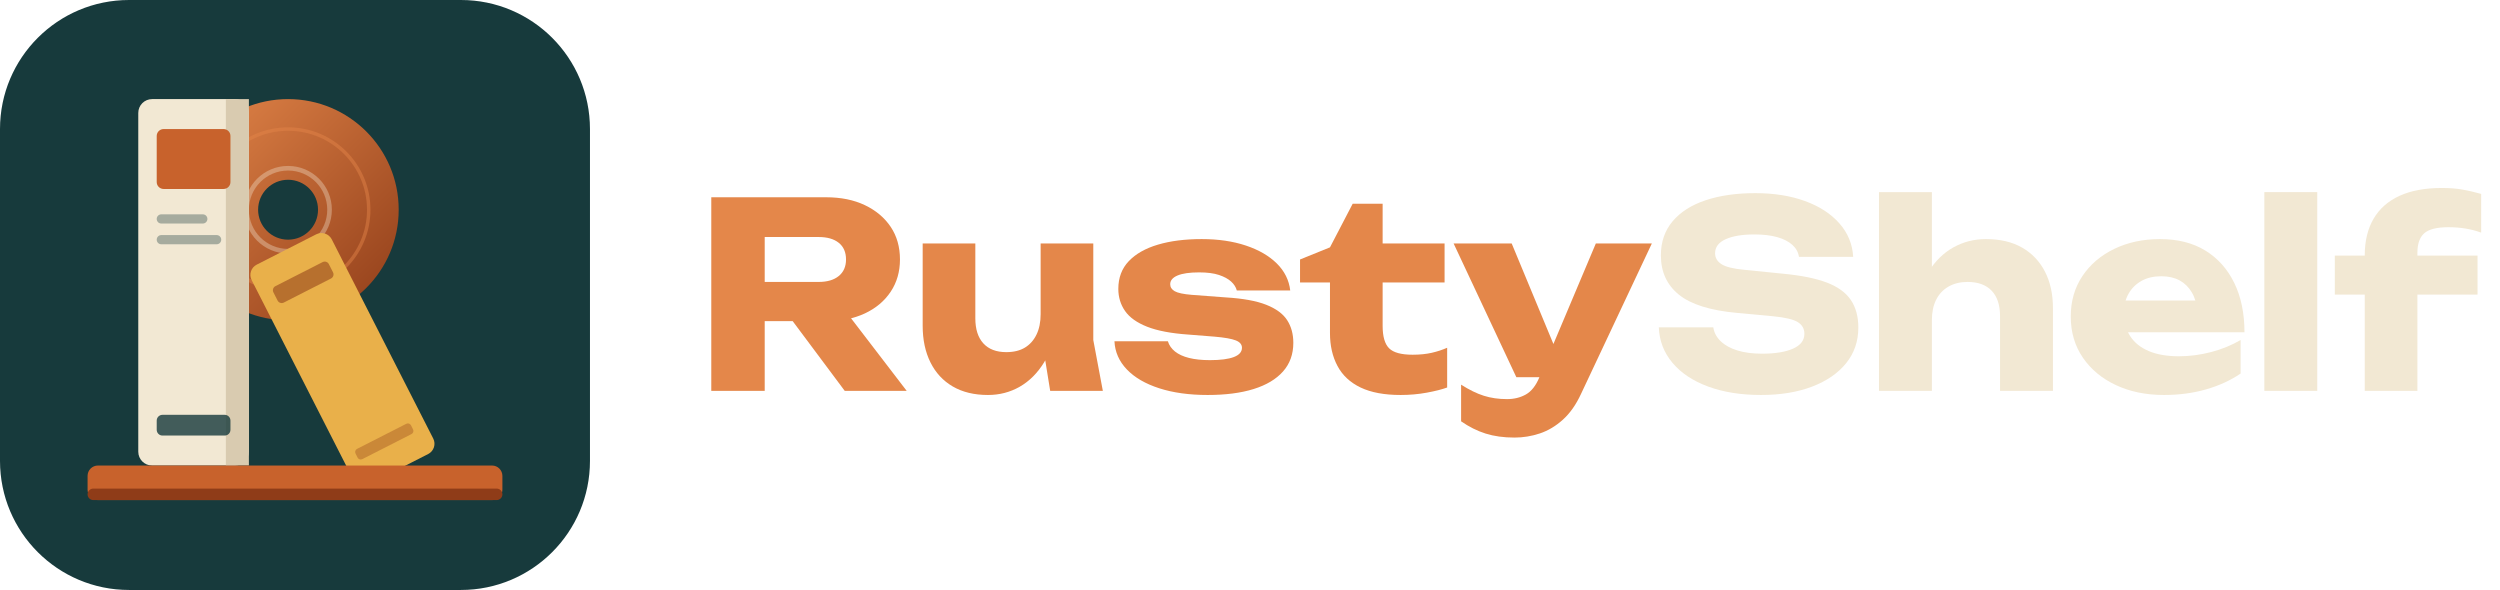
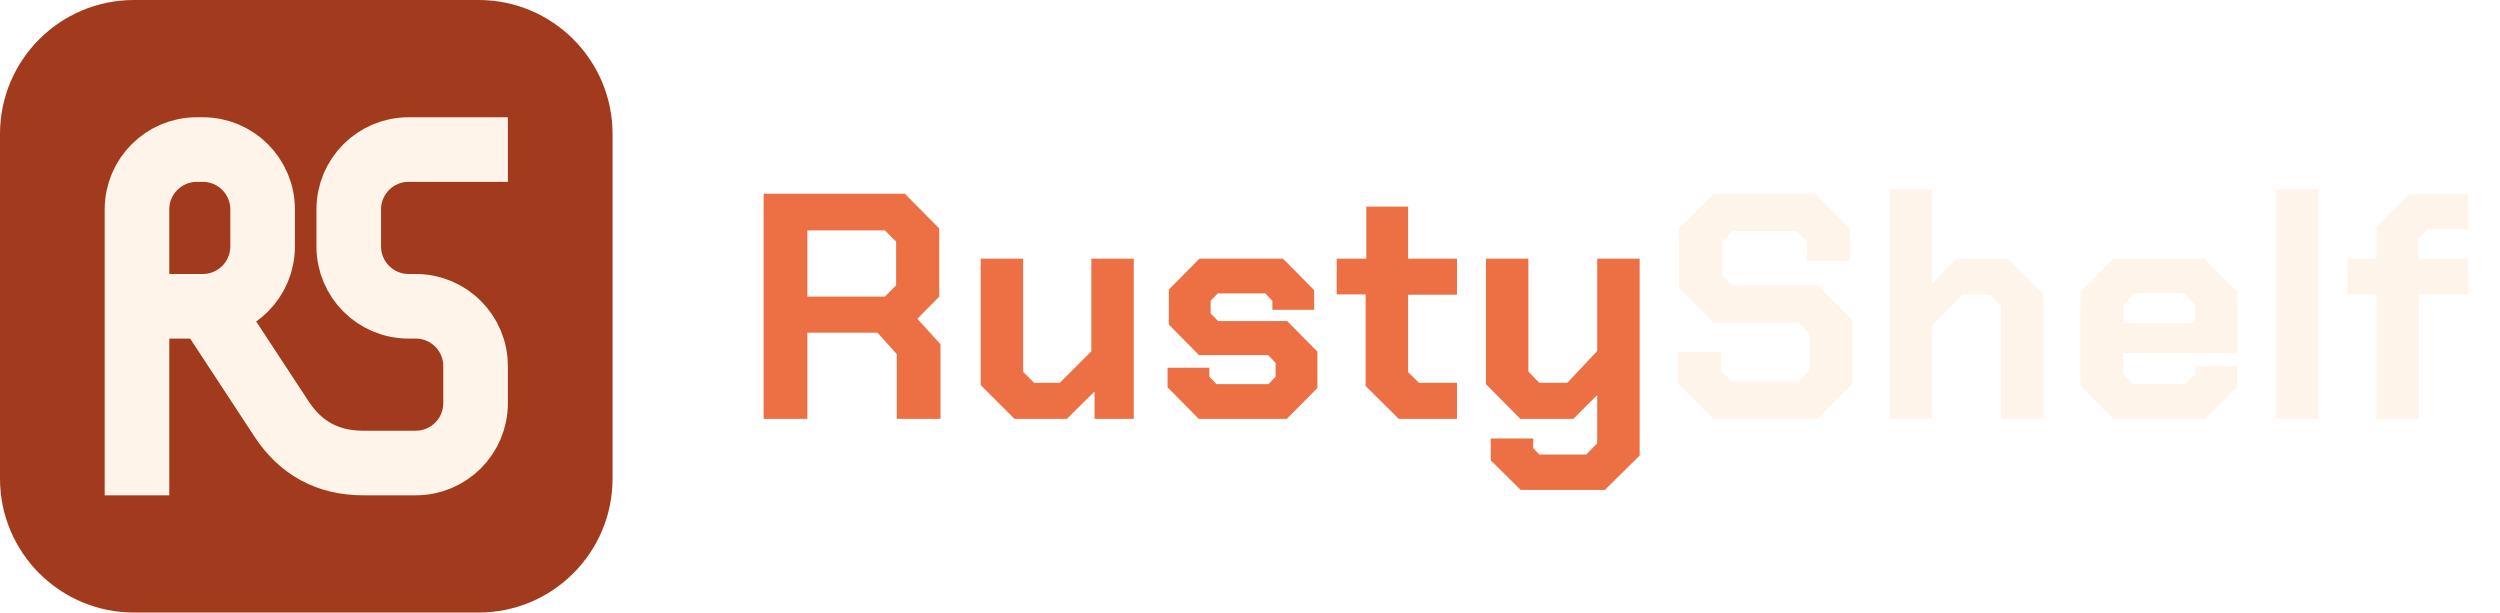
- <svg xmlns="http://www.w3.org/2000/svg" viewBox="0 0 678 160" width="678" height="160" role="img" aria-label="RustyShelf">
+ <svg xmlns="http://www.w3.org/2000/svg" viewBox="0 0 653 160" width="653" height="160" role="img" aria-label="RustyShelf">
  <svg x="0" y="0" width="160" height="160" viewBox="0 0 512 512">
-     <rect width="512" height="512" rx="112" fill="#173a3c" />
-     <defs>
-       <linearGradient id="cu" x1="0" x2="1" y1="0" y2="1">
-         <stop offset="0" stop-color="#e4874a" />
-         <stop offset="1" stop-color="#8f3c18" />
-       </linearGradient>
-     </defs>
-     <circle cx="250" cy="182" r="96" fill="url(#cu)" />
-     <circle cx="250" cy="182" r="70" fill="none" stroke="#e4874a" stroke-opacity=".45" stroke-width="3" />
-     <circle cx="250" cy="182" r="26" fill="#173a3c" />
-     <circle cx="250" cy="182" r="36" fill="none" stroke="#f2e8d3" stroke-opacity=".35" stroke-width="4" />
-     <g transform="rotate(-27 352 404)">
-       <rect x="306" y="190" width="78" height="214" rx="10" fill="#e9b04a" />
-       <rect x="318" y="214" width="54" height="16" rx="4" fill="#8f3c18" fill-opacity=".55" />
-       <rect x="318" y="372" width="54" height="10" rx="3" fill="#8f3c18" fill-opacity=".35" />
+     <rect width="512" height="512" rx="112" fill="#a23b1e" />
+     <g transform="translate(87.5 98.0)" fill="none" stroke="#fff4ea" stroke-width="54" stroke-linejoin="round">
+       <path d="M27,316 V77 A50 50 0 0 1 77,27 H82 A50 50 0 0 1 132,77 V108 A50 50 0 0 1 82,158 H27" />
+       <path d="M86,158 L147.85,252.22 Q172,289 216,289 H260 A50 50 0 0 0 310,239 V208 A50 50 0 0 0 260,158 H254 A50 50 0 0 1 204,108 V77 A50 50 0 0 1 254,27 H337" />
    </g>
-     <rect x="120" y="86" width="96" height="318" rx="12" fill="#f2e8d3" />
-     <rect x="196" y="86" width="20" height="318" fill="#d9cbb0" />
-     <rect x="136" y="112" width="64" height="52" rx="6" fill="#c8622c" />
-     <rect x="136" y="186" width="44" height="8" rx="4" fill="#173a3c" fill-opacity=".35" />
-     <rect x="136" y="204" width="56" height="8" rx="4" fill="#173a3c" fill-opacity=".35" />
-     <rect x="136" y="360" width="64" height="18" rx="5" fill="#173a3c" fill-opacity=".8" />
-     <rect x="76" y="404" width="360" height="30" rx="9" fill="#c8622c" />
-     <rect x="76" y="424" width="360" height="10" rx="5" fill="#8f3c18" />
  </svg>
-   <path d="M202.91 76.46H222.02Q225.52 76.46 227.48 74.85Q229.44 73.24 229.44 70.37Q229.44 67.43 227.48 65.855Q225.52 64.28 222.02 64.28H200.88L207.39 57.35V106.0H192.9V53.5H224.05Q230.07 53.5 234.55 55.635Q239.03 57.77 241.55 61.515Q244.07 65.26 244.07 70.37Q244.07 75.34 241.55 79.12Q239.03 82.9 234.55 85.0Q230.07 87.1 224.05 87.1H202.91ZM210.75 81.43H227.06L245.89 106.0H229.09Z" fill="#e4874a" />
-   <path d="M267.94 107.12Q262.34 107.12 258.385 104.81Q254.43 102.5 252.33 98.265Q250.23 94.03 250.23 88.36V66.03H264.51V86.33Q264.51 90.74 266.68 93.12Q268.85 95.5 272.91 95.5Q275.92 95.5 277.95 94.275Q279.98 93.05 281.1 90.74Q282.22 88.43 282.22 85.21L286.63 87.52Q285.86 93.89 283.165 98.265Q280.47 102.64 276.55 104.88Q272.63 107.12 267.94 107.12ZM284.81 106.0 282.22 89.97V66.03H296.5V92.21L299.09 106.0Z" fill="#e4874a" />
-   <path d="M350.75 92.98Q350.75 97.6 347.95 100.75Q345.15 103.9 339.97 105.51Q334.79 107.12 327.51 107.12Q320.02 107.12 314.385 105.3Q308.75 103.48 305.6 100.19Q302.45 96.9 302.24 92.56H316.73Q317.22 94.17 318.655 95.325Q320.09 96.48 322.47 97.075Q324.85 97.67 328.14 97.67Q332.41 97.67 334.615 96.83Q336.82 95.99 336.82 94.31Q336.82 92.98 335.14 92.315Q333.46 91.65 329.4 91.3L322.33 90.74Q315.26 90.25 311.095 88.605Q306.93 86.96 305.11 84.335Q303.29 81.71 303.29 78.35Q303.29 73.8 306.125 70.825Q308.96 67.85 314.035 66.345Q319.11 64.84 325.9 64.84Q332.62 64.84 337.87 66.59Q343.12 68.34 346.27 71.455Q349.42 74.57 349.91 78.77H335.42Q335.07 77.44 333.88 76.355Q332.69 75.27 330.59 74.57Q328.49 73.87 325.2 73.87Q321.35 73.87 319.355 74.71Q317.36 75.55 317.36 77.09Q317.36 78.28 318.585 78.98Q319.81 79.68 323.17 79.96L332.48 80.66Q339.41 81.08 343.4 82.655Q347.39 84.23 349.07 86.82Q350.75 89.41 350.75 92.98Z" fill="#e4874a" />
-   <path d="M352.57 76.6V70.37L360.69 67.08L366.85 55.25H374.97V66.03H391.77V76.6H374.97V88.36Q374.97 92.7 376.72 94.45Q378.47 96.2 383.09 96.2Q386.03 96.2 388.305 95.675Q390.58 95.15 392.47 94.31V105.09Q390.37 105.86 386.94 106.49Q383.51 107.12 379.87 107.12Q373.22 107.12 368.985 105.09Q364.75 103.06 362.72 99.245Q360.69 95.43 360.69 90.32V76.6Z" fill="#e4874a" />
-   <path d="M410.74 118.67Q406.33 118.67 402.9 117.585Q399.47 116.5 396.25 114.26V104.32Q399.54 106.42 402.41 107.33Q405.28 108.24 408.71 108.24Q411.58 108.24 413.82 106.98Q416.06 105.72 417.46 102.36L432.79 66.03H447.98L428.8 106.77Q426.77 111.18 423.865 113.805Q420.96 116.43 417.6 117.55Q414.24 118.67 410.74 118.67ZM411.23 102.29 394.22 66.03H409.97L425.02 102.29Z" fill="#e4874a" />
-   <path d="M449.87 88.78H464.64Q464.99 90.95 466.67 92.56Q468.35 94.17 471.185 95.045Q474.02 95.92 477.87 95.92Q483.19 95.92 486.27 94.555Q489.35 93.19 489.35 90.53Q489.35 88.5 487.6 87.38Q485.85 86.26 480.88 85.77L471.08 84.86Q460.23 83.88 455.33 79.925Q450.43 75.97 450.43 69.25Q450.43 63.79 453.615 60.01Q456.8 56.23 462.575 54.305Q468.35 52.38 476.05 52.38Q483.61 52.38 489.49 54.515Q495.37 56.65 498.835 60.57Q502.3 64.49 502.58 69.67H487.88Q487.6 67.78 486.095 66.415Q484.59 65.05 482.0 64.315Q479.41 63.58 475.77 63.58Q470.87 63.58 468.0 64.875Q465.13 66.17 465.13 68.69Q465.13 70.51 466.845 71.63Q468.56 72.75 473.04 73.17L483.47 74.22Q490.96 74.92 495.44 76.635Q499.92 78.35 501.95 81.36Q503.98 84.37 503.98 88.85Q503.98 94.38 500.69 98.475Q497.4 102.57 491.45 104.845Q485.5 107.12 477.59 107.12Q469.47 107.12 463.275 104.845Q457.08 102.57 453.58 98.405Q450.08 94.24 449.87 88.78Z" fill="#f2e8d3" />
-   <path d="M509.58 52.1H523.93V106.0H509.58ZM538.56 64.84Q544.37 64.84 548.395 67.15Q552.42 69.46 554.59 73.66Q556.76 77.86 556.76 83.6V106.0H542.41V85.7Q542.41 81.22 540.135 78.84Q537.86 76.46 533.59 76.46Q530.65 76.46 528.445 77.72Q526.24 78.98 525.085 81.29Q523.93 83.6 523.93 86.75L519.45 84.44Q520.29 78.07 523.02 73.695Q525.75 69.32 529.775 67.08Q533.8 64.84 538.56 64.84Z" fill="#f2e8d3" />
-   <path d="M586.86 107.12Q579.58 107.12 573.875 104.46Q568.17 101.8 564.88 97.005Q561.59 92.21 561.59 85.84Q561.59 79.61 564.74 74.885Q567.89 70.16 573.385 67.5Q578.88 64.84 585.81 64.84Q593.02 64.84 598.095 67.955Q603.17 71.07 605.935 76.74Q608.7 82.41 608.7 90.11H573.14V81.5H600.65L595.96 84.51Q595.68 81.43 594.42 79.295Q593.16 77.16 591.095 76.04Q589.03 74.92 586.16 74.92Q583.01 74.92 580.77 76.18Q578.53 77.44 577.27 79.645Q576.01 81.85 576.01 84.79Q576.01 88.57 577.725 91.195Q579.44 93.82 582.765 95.22Q586.09 96.62 590.92 96.62Q595.33 96.62 599.705 95.465Q604.08 94.31 607.65 92.21V101.31Q603.52 104.11 598.235 105.615Q592.95 107.12 586.86 107.12Z" fill="#f2e8d3" />
-   <path d="M614.09 52.1H628.44V106.0H614.09Z" fill="#f2e8d3" />
-   <path d="M664.0 61.62Q659.31 61.62 657.455 63.265Q655.6 64.91 655.6 68.55V106.0H641.32V69.25Q641.32 63.44 643.7 59.345Q646.08 55.25 650.735 53.115Q655.39 50.98 662.25 50.98Q665.33 50.98 667.745 51.4Q670.16 51.82 672.89 52.59V63.09Q670.79 62.32 668.585 61.97Q666.38 61.62 664.0 61.62ZM633.2 79.89V69.32H671.91V79.89Z" fill="#f2e8d3" />
+   <path d="M245.66 89.912V109.4H234.236V92.516L229.196 86.888H210.884V109.4H199.46V50.6H236.336L245.324 59.672V77.48L239.612 83.276ZM210.884 77.48H231.128L234.068 74.54V63.116L231.128 60.176H210.884Z" fill="#ec7044" />
+   <path d="M256.16 100.58V67.568H267.248V97.136L270.104 99.992H276.824L285.056 91.76V67.568H296.144V109.4H285.896V102.26L278.672 109.4H264.98Z" fill="#ec7044" />
+   <path d="M304.964 101.168V96.044H315.884V98.396L317.732 100.328H331.34L333.188 98.396V94.784L331.256 92.768H313.196L305.3 84.788V75.632L313.28 67.568H335.12L343.268 75.8V80.924H332.348V78.572L330.5 76.64H318.068L316.22 78.572V81.848L318.152 83.864H336.212L344.108 91.844V101.336L336.128 109.4H313.112Z" fill="#ec7044" />
+   <path d="M356.708 100.832V76.892H349.148V67.568H356.876V53.96H367.796V67.568H380.564V76.976H367.796V97.22L370.652 99.992H380.564V109.4H365.36Z" fill="#ec7044" />
+   <path d="M428.276 67.568V118.976L419.204 127.964H397.196L389.384 120.236V114.524H400.472V117.044L402.068 118.724H414.332L417.188 115.784V103.184L410.972 109.4H397.112L388.124 100.328V67.568H399.212V97.052L402.068 99.992H409.376L417.188 91.676V67.568Z" fill="#ec7044" />
+   <path d="M438.356 100.328V91.928H449.612V96.884L452.384 99.656H469.772L472.628 96.8V87.056L469.856 84.284H447.596L438.524 75.212V59.672L447.596 50.6H474.14L483.212 59.672V68.156H471.956V63.116L469.184 60.344H452.552L449.78 63.116V71.768L452.552 74.54H474.812L483.884 83.612V100.16L474.644 109.4H447.428Z" fill="#fff4ea" />
+   <path d="M493.544 49.424H504.632V74.036L511.1 67.568H524.456L533.78 76.892V109.4H522.692V79.916L519.836 76.976H512.612L504.632 85.04V109.4H493.544Z" fill="#fff4ea" />
+   <path d="M543.44 100.832V76.304L552.092 67.568H575.696L584.432 76.304V92.18H554.528V97.556L557.216 100.328H570.908L573.428 97.724V95.54H584.348V101.0L576.032 109.4H551.924ZM573.344 84.452V79.58L570.488 76.64H557.384L554.528 79.58V84.452Z" fill="#fff4ea" />
+   <path d="M594.512 49.424H605.6V109.4H594.512Z" fill="#fff4ea" />
+   <path d="M620.72 76.892H613.16V67.568H620.72V59.252L629.204 50.768H644.66V59.924H633.992L631.64 62.276V67.568H644.66V76.892H631.808V109.4H620.72Z" fill="#fff4ea" />
</svg>
